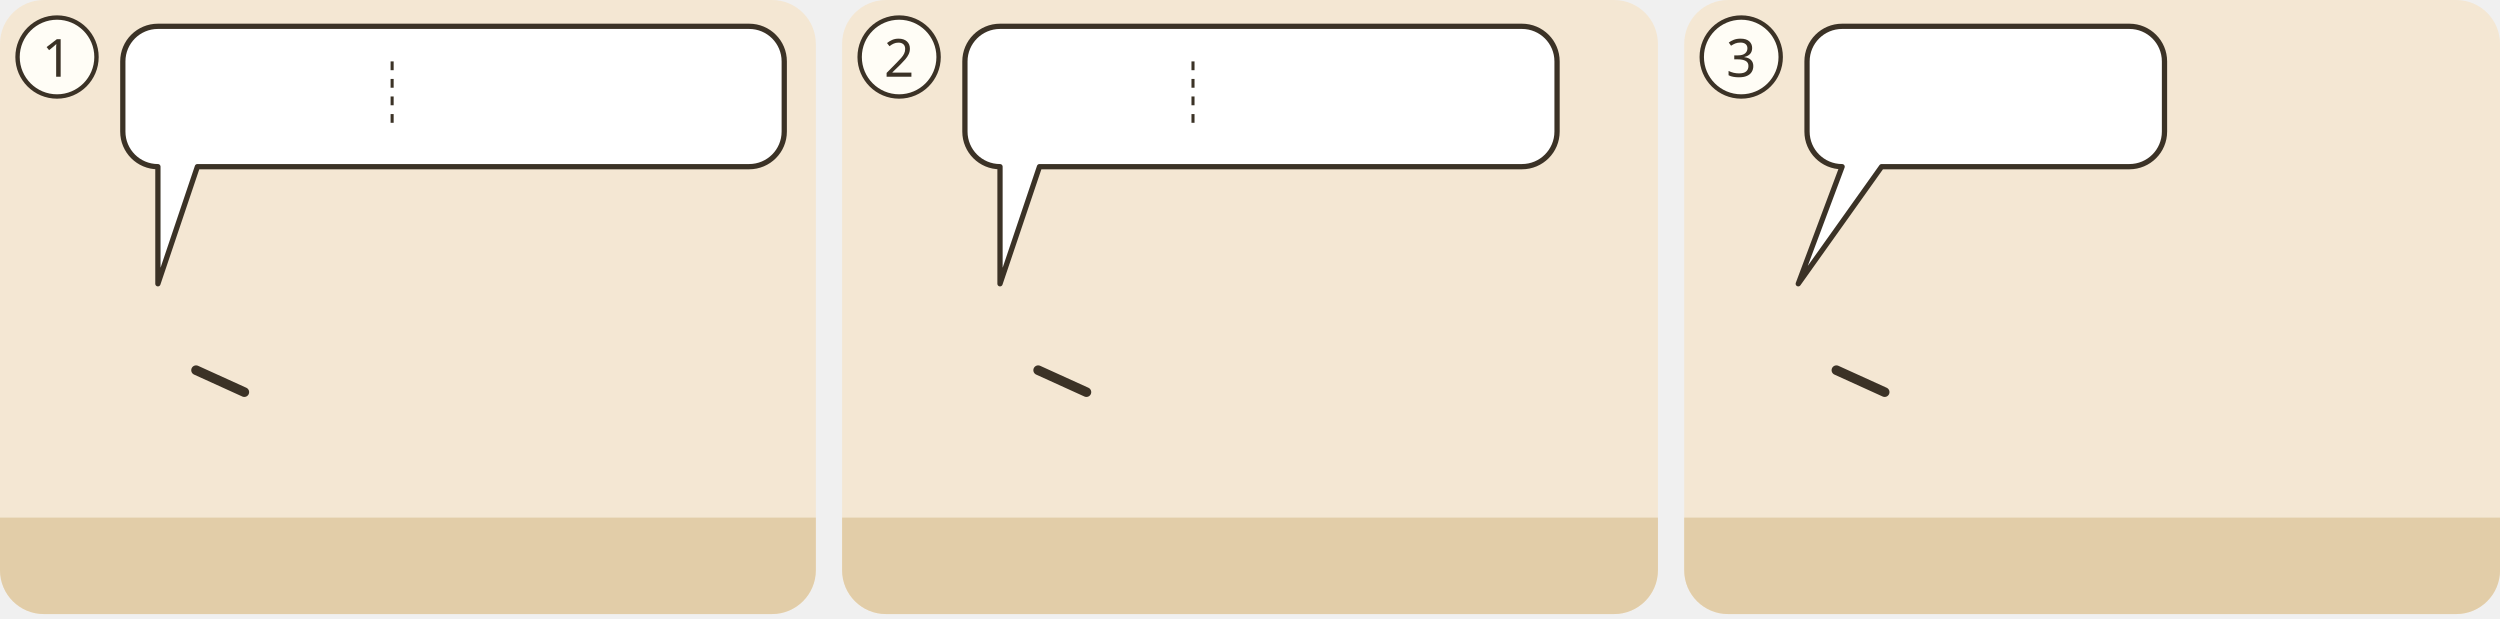
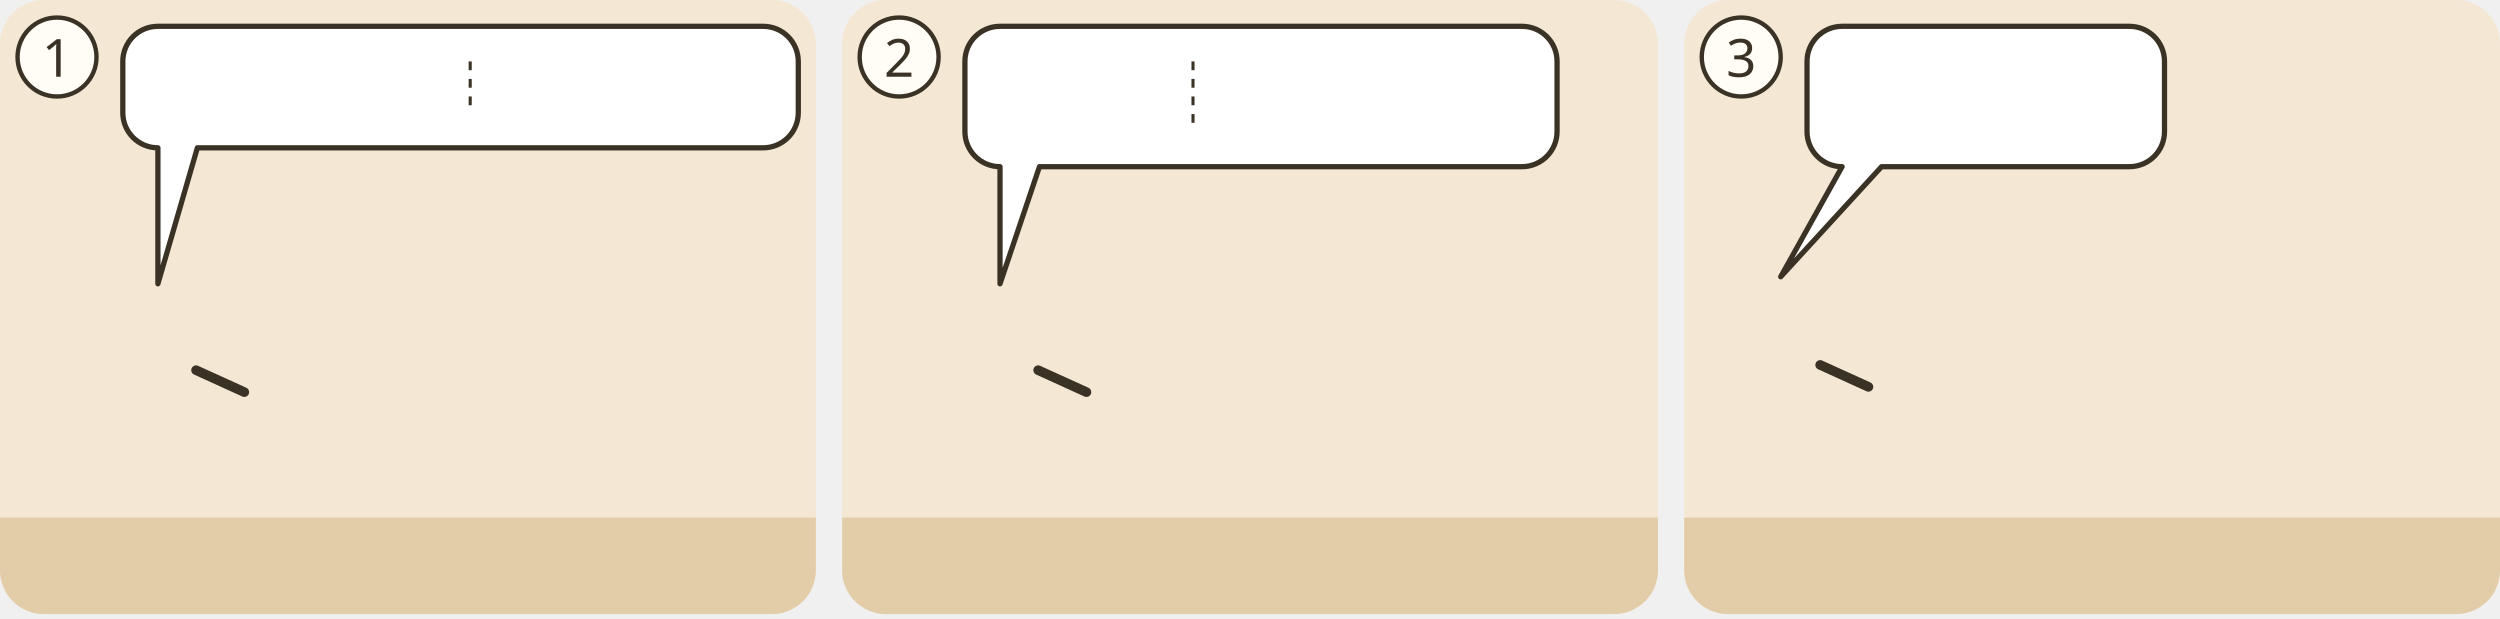
<svg xmlns="http://www.w3.org/2000/svg" viewBox="0 0 380 94">
  <g transform="translate(0 0) scale(0.6667)">
    <g transform="translate(0 0)">
      <clipPath id="ill-cp-1-0-0">
        <rect width="186" height="140" rx="10" />
      </clipPath>
      <g clip-path="url(#ill-cp-1-0-0)">
        <rect width="186" height="140" fill="#F4E7D3" />
        <rect y="118" width="186" height="22" fill="#E2CDA8" />
        <use href="#ill-p-jesus" x="22.4" y="60" width="27.2" height="58" />
        <path d="M44.7 84.4L55.7 89.4" stroke="#3B3226" stroke-width="2.2" stroke-linecap="round" />
        <use href="#ill-p-schriftgelehrter" x="90.4" y="60" width="27.2" height="58" />
        <use href="#ill-p-g-pharisaeer" x="136.4" y="60" width="27.2" height="58" />
        <g>
-           <path d="M36 6H170.8A8 8 0 0 1 178.8 14V30A8 8 0 0 1 170.8 38L45 38L36 64.7L36 38H36A8 8 0 0 1 28 30V14A8 8 0 0 1 36 6Z" fill="#FFFFFF" stroke="#3B3226" stroke-width="1.2" stroke-linejoin="round" />
-           <use href="#ill-kraeuter" x="34" y="12" width="15.4" height="20" />
-           <use href="#ill-z-geben" x="54.4" y="12" width="28.0" height="20" />
-           <line x1="89.4" y1="14.0" x2="89.4" y2="30.0" stroke="#3B3226" stroke-width=".7" stroke-dasharray="2 2" />
-           <use href="#ill-z-gericht" x="96.4" y="12" width="23.1" height="20" />
-           <use href="#ill-z-erbarmen" x="124.5" y="12" width="23.3" height="20" />
-           <use href="#ill-z-fehlt" x="152.8" y="12" width="20.0" height="20" />
+           <path d="M36 6H174A8 8 0 0 1 182 14V25.7A8 8 0 0 1 174 33.7L45 33.7L36 64.7L36 33.7H36A8 8 0 0 1 28 25.7V14A8 8 0 0 1 36 6Z" fill="#FFFFFF" stroke="#3B3226" stroke-width="1.2" stroke-linejoin="round" />
+           <use href="#ill-kraeuter" x="34" y="12" width="12.1" height="15.7" />
+           <use href="#ill-z-daraus" x="51.1" y="12" width="23.6" height="15.7" />
+           <use href="#ill-tempel" x="79.7" y="12" width="21.0" height="15.7" />
+           <line x1="107.2" y1="14.0" x2="107.2" y2="25.7" stroke="#3B3226" stroke-width=".7" stroke-dasharray="2 2" />
+           <use href="#ill-z-gericht" x="113.8" y="12" width="18.1" height="15.7" />
+           <use href="#ill-z-erbarmen" x="136.9" y="12" width="18.3" height="15.7" />
+           <use href="#ill-z-fehlt" x="160.3" y="12" width="15.7" height="15.7" />
        </g>
      </g>
      <circle cx="13" cy="13" r="9" fill="#FFFDF6" stroke="#3B3226" />
      <text x="13" y="17.5" text-anchor="middle" font-family="sans-serif" font-size="12" fill="#3B3226">1</text>
    </g>
  </g>
  <g transform="translate(128 0) scale(0.6667)">
    <g transform="translate(0 0)">
      <clipPath id="ill-cp-2-0-0">
        <rect width="186" height="140" rx="10" />
      </clipPath>
      <g clip-path="url(#ill-cp-2-0-0)">
        <rect width="186" height="140" fill="#F4E7D3" />
        <rect y="118" width="186" height="22" fill="#E2CDA8" />
        <use href="#ill-p-jesus" x="22.4" y="60" width="27.2" height="58" />
        <path d="M44.7 84.4L55.7 89.4" stroke="#3B3226" stroke-width="2.2" stroke-linecap="round" />
        <use href="#ill-p-schriftgelehrter" x="90.4" y="60" width="27.2" height="58" />
        <use href="#ill-p-g-pharisaeer" x="136.4" y="60" width="27.2" height="58" />
        <g>
          <path d="M36 6H155A8 8 0 0 1 163 14V30A8 8 0 0 1 155 38L45 38L36 64.7L36 38H36A8 8 0 0 1 28 30V14A8 8 0 0 1 36 6Z" fill="#FFFFFF" stroke="#3B3226" stroke-width="1.2" stroke-linejoin="round" />
          <use href="#ill-z-warnen" x="34" y="12" width="15.7" height="20" />
          <use href="#ill-becher-schmutzig" x="54.7" y="12" width="18.3" height="20" />
          <line x1="80.0" y1="14.0" x2="80.0" y2="30.0" stroke="#3B3226" stroke-width=".7" stroke-dasharray="2 2" />
          <use href="#ill-becher-schmutzig" x="87.0" y="12" width="18.3" height="20" />
          <use href="#ill-z-waschen" x="110.4" y="12" width="21.7" height="20" />
          <use href="#ill-z-rein" x="137.0" y="12" width="20.0" height="20" />
        </g>
      </g>
      <circle cx="13" cy="13" r="9" fill="#FFFDF6" stroke="#3B3226" />
      <text x="13" y="17.5" text-anchor="middle" font-family="sans-serif" font-size="12" fill="#3B3226">2</text>
    </g>
  </g>
  <g transform="translate(256 0) scale(0.6667)">
    <g transform="translate(0 0)">
      <clipPath id="ill-cp-3-0-0">
        <rect width="186" height="140" rx="10" />
      </clipPath>
      <g clip-path="url(#ill-cp-3-0-0)">
        <rect width="186" height="140" fill="#F4E7D3" />
        <rect y="118" width="186" height="22" fill="#E2CDA8" />
        <use href="#ill-grab-getuencht" x="112" y="70" width="70" height="50" opacity=".8" />
-         <use href="#ill-p-jesus" x="12.4" y="60" width="27.2" height="58" />
-         <path d="M34.7 84.4L45.7 89.4" stroke="#3B3226" stroke-width="2.2" stroke-linecap="round" />
-         <use href="#ill-p-schriftgelehrter" x="52.4" y="60" width="27.2" height="58" />
-         <use href="#ill-p-g-pharisaeer" x="90.4" y="60" width="27.2" height="58" />
+         <use href="#ill-p-jesus" x="7.9" y="58" width="28.1" height="60" />
+         <path d="M31.0 83.2L42.0 88.2" stroke="#3B3226" stroke-width="2.2" stroke-linecap="round" />
+         <use href="#ill-p-schriftgelehrter" x="81.9" y="58" width="28.1" height="60" />
        <g>
-           <path d="M36 6H101.5A8 8 0 0 1 109.5 14V30A8 8 0 0 1 101.5 38L45 38L26 64.7L36 38H36A8 8 0 0 1 28 30V14A8 8 0 0 1 36 6Z" fill="#FFFFFF" stroke="#3B3226" stroke-width="1.2" stroke-linejoin="round" />
+           <path d="M36 6H101.5A8 8 0 0 1 109.5 14V30A8 8 0 0 1 101.5 38L45 38L22 63.1L36 38H36A8 8 0 0 1 28 30V14A8 8 0 0 1 36 6Z" fill="#FFFFFF" stroke="#3B3226" stroke-width="1.2" stroke-linejoin="round" />
          <use href="#ill-z-warnen" x="34" y="12" width="15.7" height="20" />
          <use href="#ill-z-herz" x="54.7" y="12" width="22.0" height="20" />
          <use href="#ill-z-unrein" x="81.7" y="12" width="21.8" height="20" />
        </g>
      </g>
      <circle cx="13" cy="13" r="9" fill="#FFFDF6" stroke="#3B3226" />
      <text x="13" y="17.5" text-anchor="middle" font-family="sans-serif" font-size="12" fill="#3B3226">3</text>
    </g>
  </g>
</svg>
